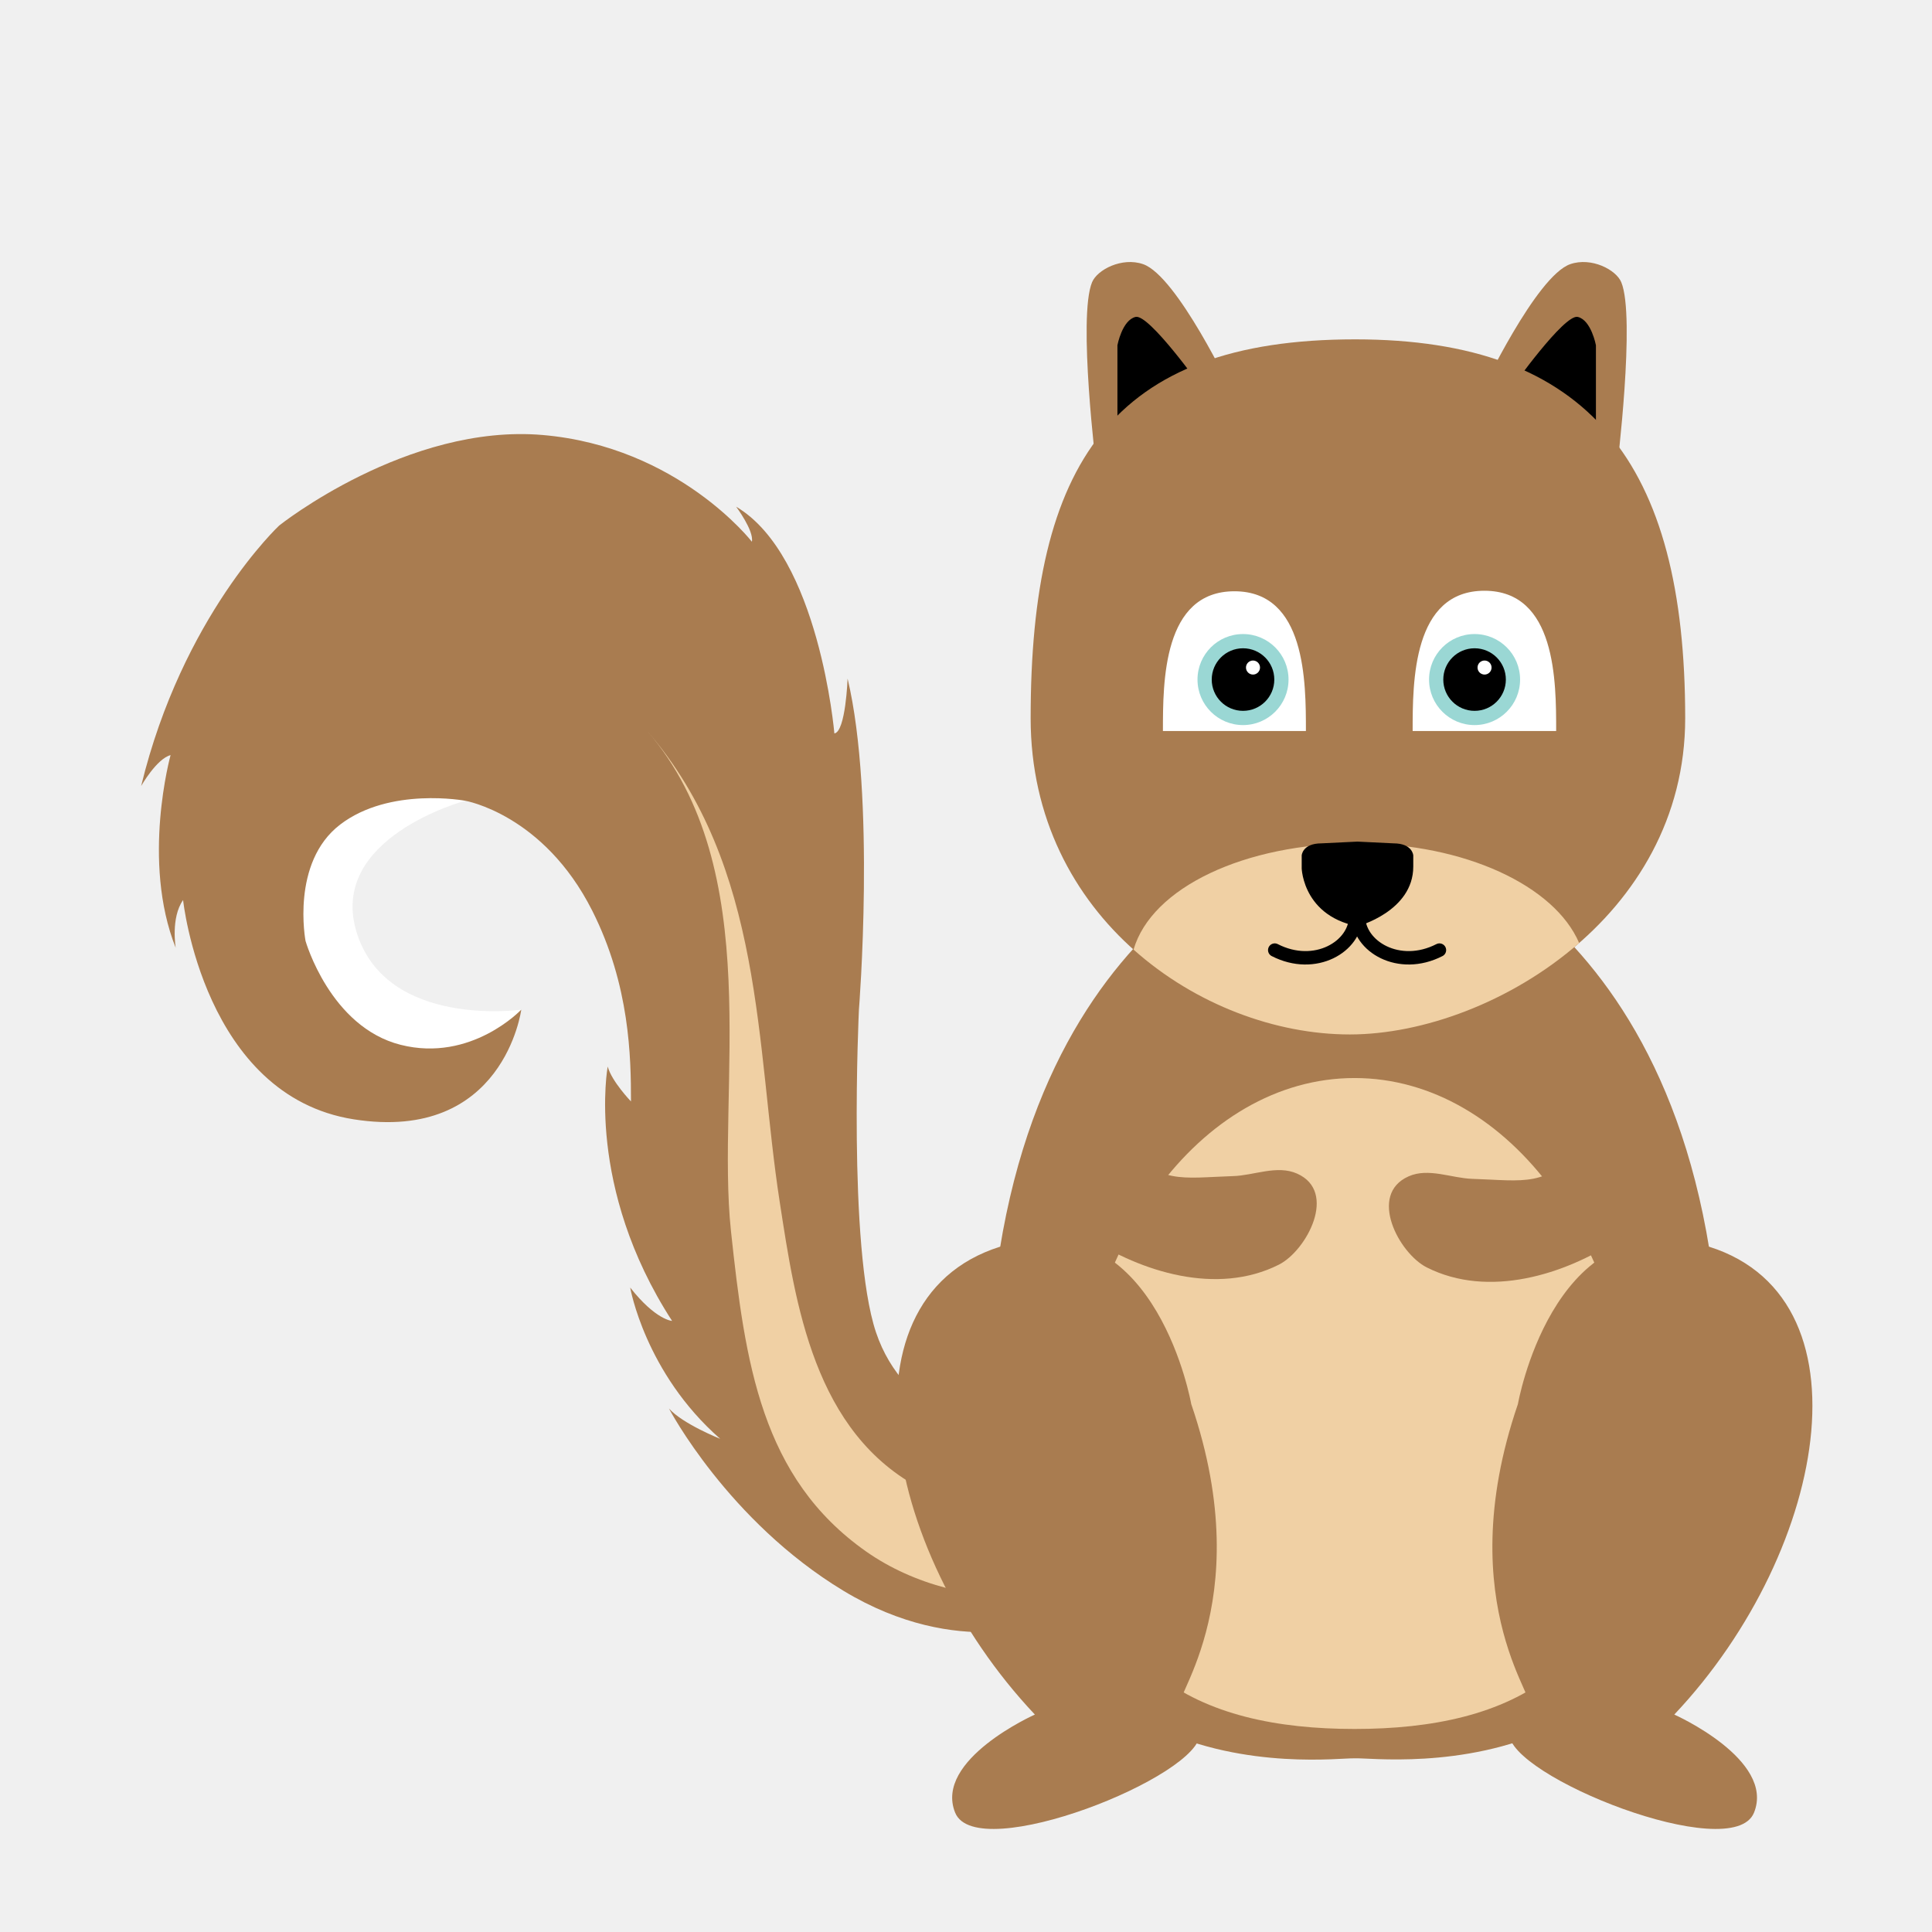
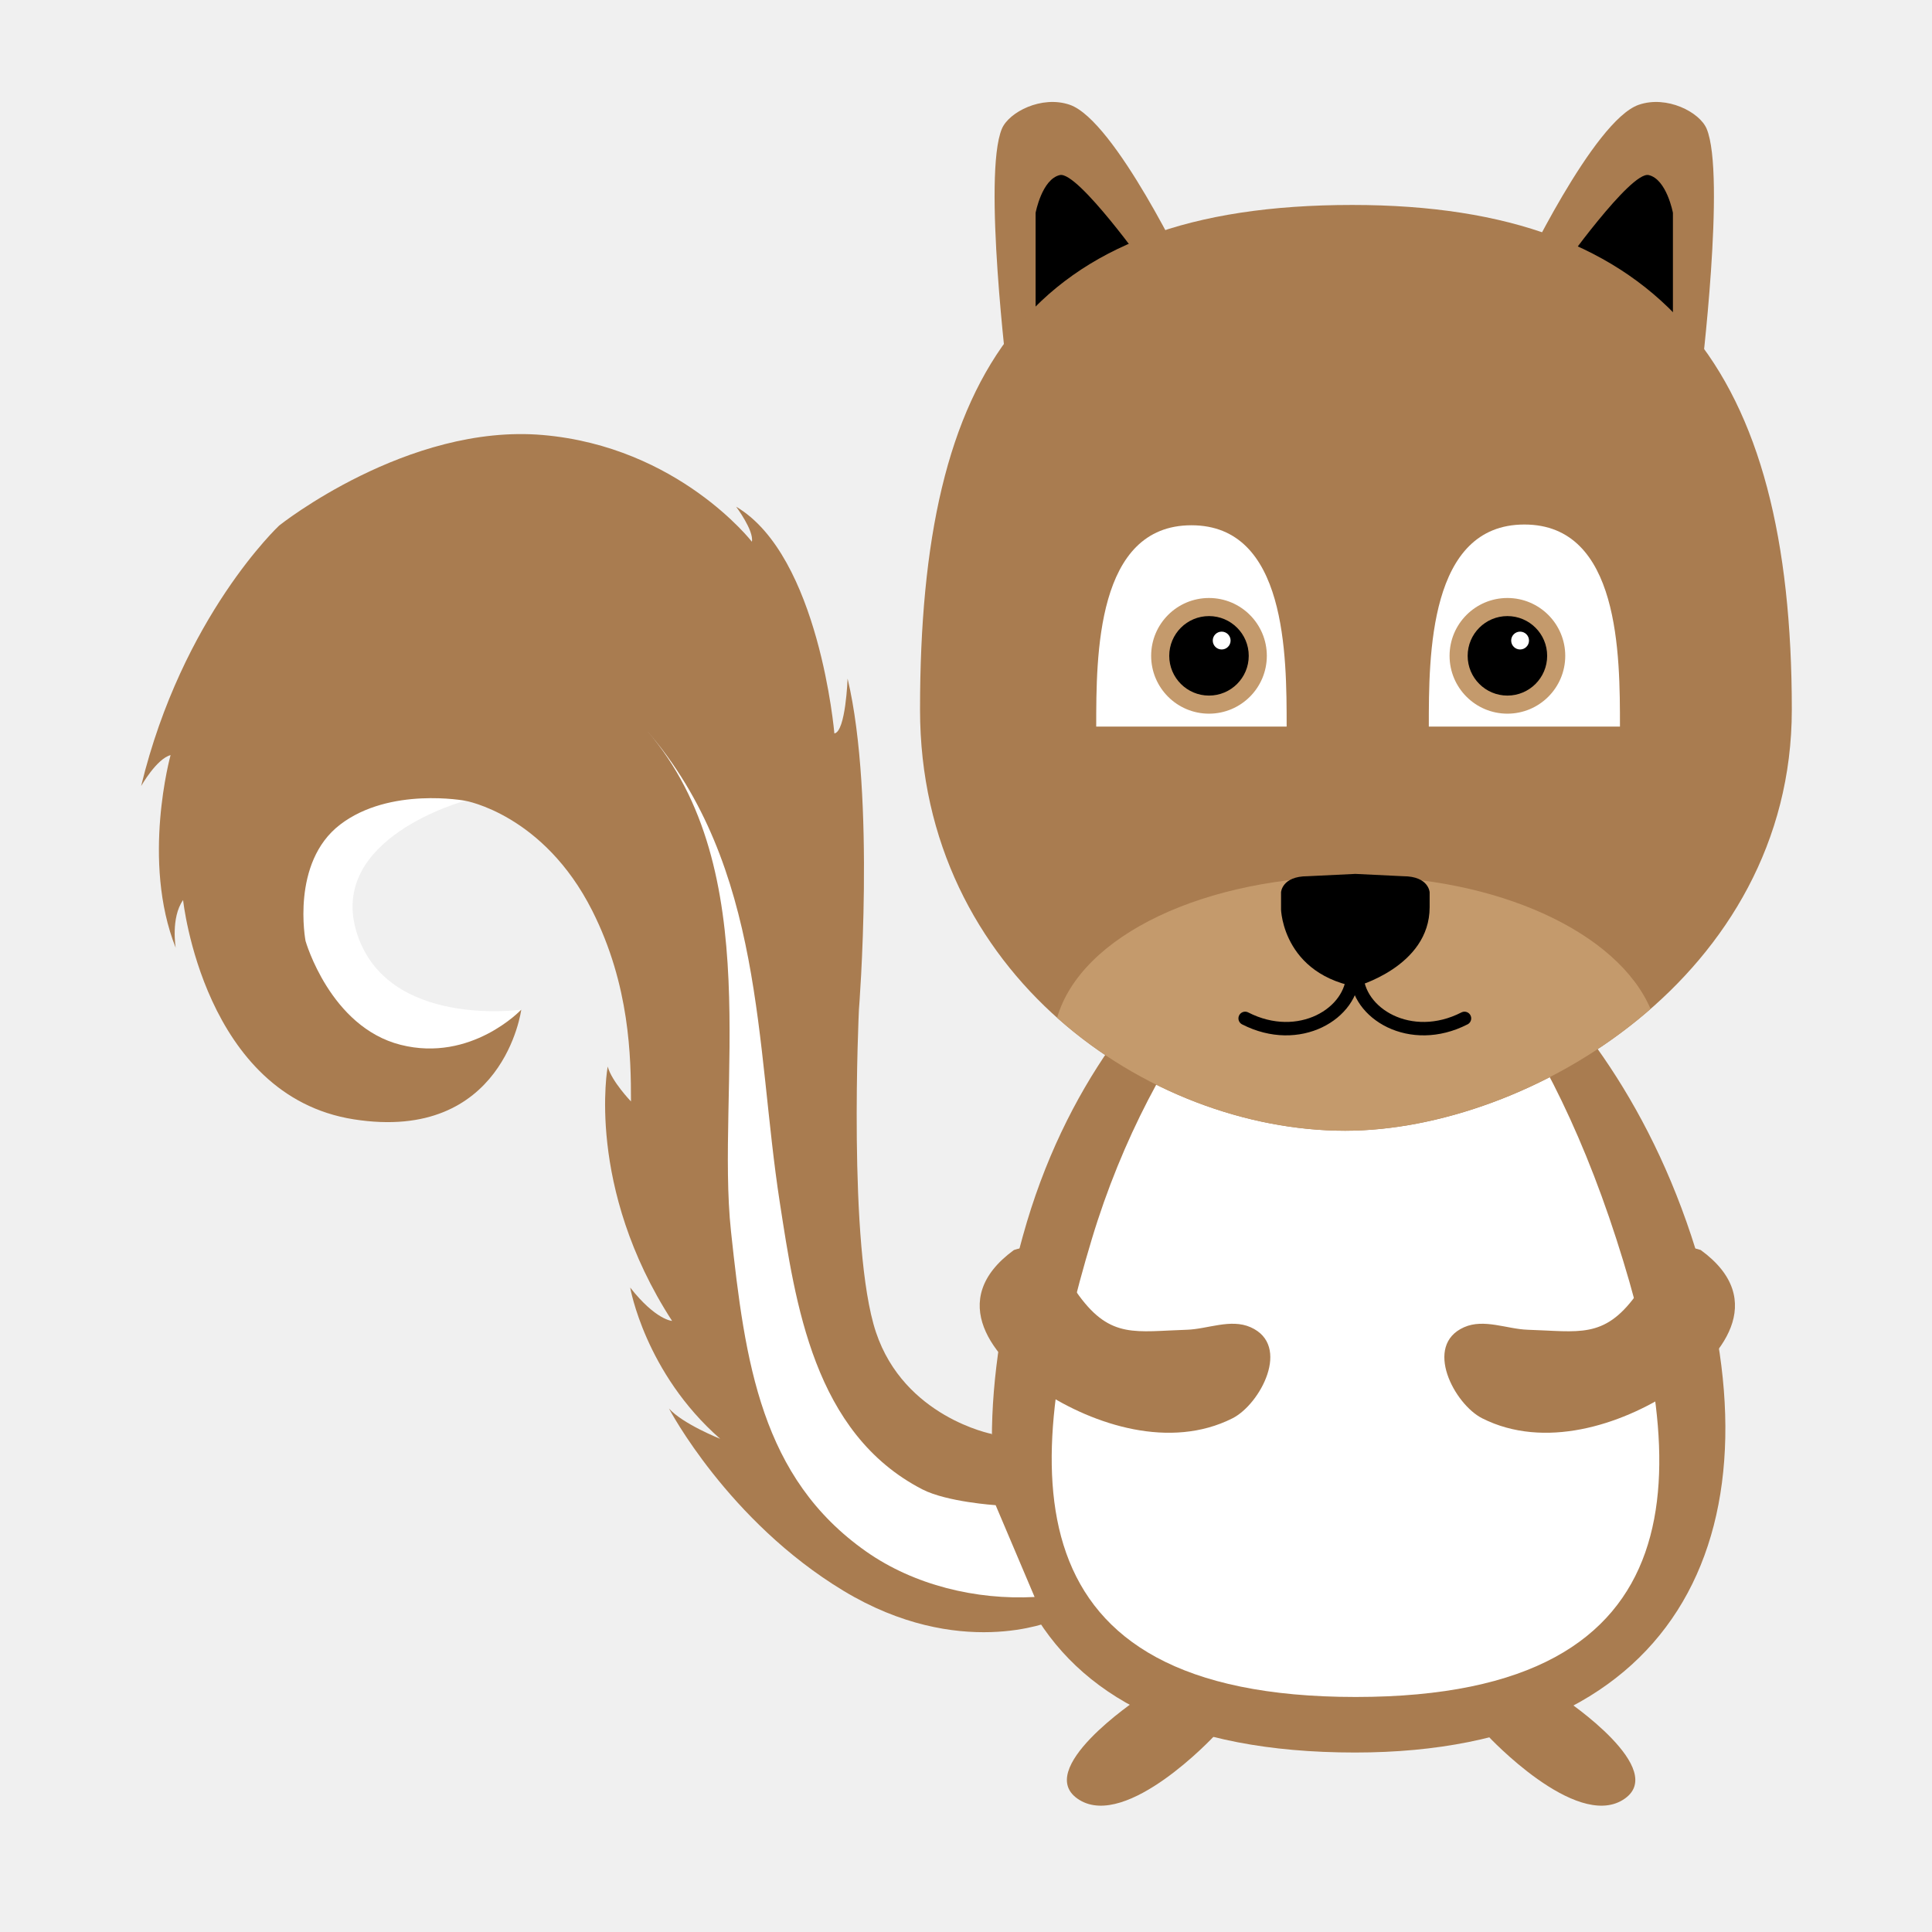
<svg xmlns="http://www.w3.org/2000/svg" version="1.1" id="Layer_1" x="0px" y="0px" width="576px" height="576px" viewBox="0 0 576 576" enable-background="new 0 0 576 576" xml:space="preserve">
-   <path fill="#A97C50" d="M512.971,407.878c-4.57-136.205-92.326-157.775-92.326-157.775h-16.374h-0.845h-16.371  c0,0-87.755,21.57-92.329,157.775c-4.409,131.437,101.593,115.965,109.122,116.349C411.433,523.686,517.381,539.315,512.971,407.878  z" />
-   <path fill="#F0D0A4" d="M487.366,435.519c0,63.02-37.395,79.948-83.517,79.948c-46.126,0-83.513-16.928-83.513-79.948  c0-63.024,37.387-114.117,83.513-114.117C449.971,321.402,487.366,372.495,487.366,435.519z" />
-   <path fill="#A97C50" d="M-45.489,264.43c28.309,85.52-1.745,154.005-100.235,154.005c-103.632,0-123.071-67.183-99.048-154.005  c9.366-33.849,24.949-89.617,41.671-107.327c27.871-29.517,57.089-27.166,57.089-27.166s30.966-0.841,57.351,25.467  C-70.68,173.33-57.598,227.849-45.489,264.43z" />
-   <path fill="#FFFFFF" d="M-67.829,265.363c21.711,67.255,27.123,136.51-77.728,136.51s-99.028-68.837-78.659-136.51  c18.014-59.849,53.325-110.87,75.506-111.993C-127.585,152.301-90.525,195.056-67.829,265.363z" />
-   <path fill="#C49A6C" d="M314.203,306.973" />
-   <path fill="#C49A6C" d="M313.743,309.867" />
-   <path fill="#C49A6C" d="M313.975,308.181" />
-   <path fill="#A97C50" d="M316.115,326.874c-20.468,14.935-6.163,32.473,8.393,42.022c15.566,10.212,38.273,17.472,56.759,8.149  c8.304-4.188,17.642-21.747,5.417-27.161c-5.946-2.633-12.821,0.562-19.007,0.753c-15.216,0.47-22.646,2.764-32.136-10.149  C330.686,333.882,327.047,323.111,316.115,326.874z" />
-   <path fill="#FFFFFF" d="M155.407,301.022c0,0-39.956,5.654-49.003-22.798c-9.047-28.453,32.289-39.492,32.289-39.492l-17.899-27.948  L71.39,256.132l13.91,49.622l25.901,15.828l25.901-2.878L155.407,301.022z" />
+   <path fill="#A97C50" d="M504.239,368.486c28.309,85.52-1.745,154.005-100.235,154.005c-103.632,0-123.071-67.183-99.048-154.005  c24.976-90.263,99.295-115.795,99.295-115.795S474.36,278.223,504.239,368.486z" />
+   <path fill="#FFFFFF" d="M481.898,369.42c21.711,67.255,27.123,136.51-77.728,136.51s-99.028-68.837-78.659-136.51  c18.014-59.849,56.409-103.508,78.59-104.631C425.226,263.719,459.203,299.112,481.898,369.42z" />
+   <path fill="#A97C50" d="M300.435,112.845c0,0-7.489-60.69-1.742-74.446c2.076-4.97,11.862-10.041,20.237-7.163  c13.52,4.648,35.281,50.68,35.281,50.68L300.435,112.845z" />
+   <path d="M308.753,100.479V63.45c0,0,1.864-10.002,7.221-11.256c5.357-1.254,26.176,28.078,26.176,28.078L308.753,100.479z" />
+   <path fill="#A97C50" d="M507.077,112.845c0,0,7.489-60.69,1.742-74.446c-2.076-4.97-11.862-10.041-20.237-7.163  c-13.52,4.648-35.281,50.68-35.281,50.68L507.077,112.845z" />
+   <path d="M498.759,100.479V63.45c0,0-1.864-10.002-7.22-11.256c-5.357-1.254-26.176,28.078-26.176,28.078L498.759,100.479z" />
+   <path fill="#A97C50" d="M534.205,211.564c0,79.197-78.133,125.552-133.168,125.552c-58.192,0-126.741-46.355-126.741-125.552  c0-101.071,32.034-150.46,128.857-150.46C496.468,61.104,534.205,110.493,534.205,211.564z" />
+   <g>
+     <path fill="#C49A6C" d="M492.092,300.797" />
+     <path fill="#C49A6C" d="M315.162,303.424c24.502,21.879,56.505,33.692,85.875,33.692c28.868,0,64.086-12.761,91.055-36.319   c-9.7-22.711-45.401-39.564-87.967-39.564C359.216,261.233,322.313,278.816,315.162,303.424   C315.277,303.03,315.033,303.814,315.162,303.424z" />
+     <path fill="#C49A6C" d="M314.203,306.973" />
+     <path fill="#C49A6C" d="M313.743,309.867" />
+     <path fill="#C49A6C" d="M313.975,308.181" />
+   </g>
+   <path d="M418.351,261.233l-14.274-0.693l-14.274,0.693c-7.638,0-7.877,4.79-7.877,4.79v5.195c0-2.784-1.055,18.392,22.151,22.948  c0,0,22.151-5.874,22.151-23.699v-4.444C426.228,266.023,425.989,261.233,418.351,261.233z" />
+   <path fill="none" stroke="#000000" stroke-width="4" stroke-linecap="round" stroke-miterlimit="10" d="M404.482,290.197  c0,11.966,16.07,21.65,32.139,13.421" />
+   <path fill="#A97C50" d="M302.279,372.685c-20.468,14.935-6.163,32.473,8.393,42.022c15.566,10.212,38.273,17.472,56.759,8.149  c8.304-4.188,17.642-21.747,5.417-27.161c-5.946-2.633-12.821,0.562-19.007,0.753c-15.216,0.47-22.646,2.764-32.136-10.149  C316.849,379.693,313.211,368.922,302.279,372.685z" />
+   <path fill="#A97C50" d="M443.687,517.625c0,0,25.912,27.826,40.167,18.978c14.254-8.848-17.34-29.963-17.34-29.963L443.687,517.625z  " />
+   <path fill="#A97C50" d="M361.94,517.625c0,0-25.912,27.826-40.167,18.978c-14.254-8.848,17.34-29.963,17.34-29.963L361.94,517.625z" />
+   <path fill="#FFFFFF" d="M155.407,301.022c0,0-39.956,5.654-49.003-22.798c-9.047-28.453,32.289-39.492,32.289-39.492l-17.899-27.948  l-49.404,45.348l13.91,49.622l25.901,15.828l25.901-2.878L155.407,301.022z" />
  <path fill="#A97C50" d="M295.723,427.523c0,0-26.13-5.031-34.577-30.372s-5.068-96.13-5.068-96.13s5.068-63.233-3.379-98.709  c0,0-0.563,15.819-3.942,16.356c0,0-4.505-52.959-29.282-67.6c0,0,5.348,7.147,4.69,10.438c0,0-21.938-28.3-62.303-31.81  s-78.624,26.981-78.624,26.981s-28.871,26.986-41.156,77.662c0,0,4.607-8.117,8.775-9.214c0,0-8.775,31.59,1.536,57.477  c0,0-1.536-8.994,2.194-14.26c0,0,6.143,58.354,50.896,65.374s49.924-32.696,49.924-32.696s-14.919,15.797-35.96,10.479  S91.092,280.53,91.092,280.53s-4.478-23.365,10.32-34.695c14.798-11.33,37.28-7.104,37.28-7.104s23.348,3.996,37.866,32.759  c11.236,22.259,11.56,43.71,11.56,56.889c0,0-5.78-6.012-6.937-10.405c0,0-6.705,35.839,19.191,75.839c0,0-4.856-0.231-12.486-9.942  c0,0,4.393,25.434,26.821,45.087c0,0-11.098-4.401-15.26-9.022c0,0,17.572,33.531,52.024,54.34  c34.451,20.81,62.08,9.017,62.08,9.017L295.723,427.523z" />
-   <path fill="#F0D0A4" d="M192.878,217.821c35.97,41.688,20.522,106.994,25.056,149.267c4.209,39.244,9.005,73.479,40.289,95.468  c14.31,10.058,32.843,14.499,50.226,13.563c-3.87-9.123-7.739-18.246-11.609-27.369c0,0-14.555-0.953-21.843-4.711  c-32.436-16.725-37.848-55.495-42.522-85.613C225.248,311.846,227.921,258.434,192.878,217.821z" />
-   <path fill="#A97C50" d="M490.535,327.698c20.468,14.935,6.163,32.473-8.393,42.022c-15.566,10.212-38.273,17.472-56.759,8.149  c-8.304-4.188-17.642-21.747-5.417-27.161c5.946-2.633,12.821,0.562,19.007,0.753c15.216,0.47,22.646,2.764,32.136-10.149  C475.965,334.705,479.603,323.934,490.535,327.698z" />
-   <path fill="#A97C50" d="M326.9,140.022c0,0-5.623-45.567-1.308-55.895c1.559-3.731,8.906-7.539,15.194-5.378  c10.151,3.489,26.49,38.051,26.49,38.051L326.9,140.022z" />
-   <path d="M333.145,130.737v-27.803c0,0,1.399-7.51,5.421-8.451s19.653,21.081,19.653,21.081L333.145,130.737z" />
-   <path fill="#A97C50" d="M482.049,140.022c0,0,5.623-45.567,1.308-55.895c-1.559-3.731-8.906-7.539-15.194-5.378  c-10.151,3.489-26.49,38.051-26.49,38.051L482.049,140.022z" />
-   <path d="M475.804,130.737v-27.803c0,0-1.399-7.51-5.421-8.451s-19.653,21.081-19.653,21.081L475.804,130.737z" />
-   <path fill="#A97C50" d="M502.418,214.142c0,59.463-58.663,94.266-99.985,94.266c-43.691,0-95.159-34.804-95.159-94.266  c0-75.886,24.051-112.968,96.748-112.968C474.084,101.174,502.418,138.256,502.418,214.142z" />
-   <path fill="#C49A6C" d="M470.799,281.139" />
-   <path fill="#F0D0A4" d="M337.957,283.111c18.396,16.427,42.425,25.297,64.476,25.297c21.675,0,48.117-9.581,68.366-27.269  c-7.283-17.052-34.088-29.705-66.047-29.705C371.033,251.434,343.326,264.636,337.957,283.111  C338.043,282.816,337.86,283.404,337.957,283.111z" />
-   <path d="M415.433,251.434l-10.717-0.52l-10.717,0.52c-5.735,0-5.914,3.597-5.914,3.597v3.9c0-2.09-0.792,13.809,16.631,17.229  c0,0,16.631-4.41,16.631-17.794v-3.336C421.347,255.031,421.167,251.434,415.433,251.434z" />
-   <path fill="none" stroke="#000000" stroke-width="4" stroke-linecap="round" stroke-miterlimit="10" d="M405.02,273.181  c0,8.985,12.065,16.255,24.131,10.077" />
-   <path fill="#FFFFFF" d="M346.711,217.945c0-14.7,0-41.665,21.314-41.665s21.314,26.966,21.314,41.665H346.711z" />
-   <circle fill="#9AD7D4" cx="370.589" cy="202.603" r="13.57" />
-   <circle cx="370.589" cy="202.603" r="9.327" />
-   <circle fill="#FFFFFF" cx="373.564" cy="199.019" r="2.092" />
-   <path fill="#FFFFFF" d="M421.162,217.945c0-14.755,0-41.82,21.393-41.82s21.393,27.065,21.393,41.82H421.162z" />
-   <circle fill="#9AD7D4" cx="439.624" cy="202.603" r="13.57" />
-   <circle cx="439.624" cy="202.603" r="9.327" />
-   <circle fill="#FFFFFF" cx="442.599" cy="199.019" r="2.092" />
-   <path fill="none" stroke="#000000" stroke-width="4" stroke-linecap="round" stroke-miterlimit="10" d="M404.177,273.181  c0,8.985-12.065,16.255-24.131,10.077" />
-   <g>
-     <g>
-       <g>
-         <path fill="#A97C50" d="M404.846,253.751" />
-       </g>
-     </g>
-   </g>
-   <g>
-     <path fill="#A97C50" d="M355.154,418.609c0,0-10.047-57.304-52.105-48.211c-54.974,11.884-41.136,91.413,5.486,140.775   c0,0-30.167,13.441-23.769,29.252c6.398,15.81,73.611-10.972,73.005-23.766c0,0,0.126-9.145-5.36-8.229   C346.929,509.342,375.951,479.365,355.154,418.609z" />
-     <path fill="#A97C50" d="M452.544,418.609c0,0,10.044-57.304,52.105-48.211c54.974,11.884,41.136,91.413-5.483,140.775   c0,0,30.164,13.441,23.766,29.252c-6.398,15.81-73.614-10.972-73.005-23.766c0,0-0.126-9.145,5.361-8.229   C460.77,509.342,431.747,479.365,452.544,418.609z" />
-   </g>
-   <g>
-     <g>
-       <path fill="#B18C62" d="M691.383,324.629c0,0-52.588,61.678-4.883,79.616c0,0,32.404,8.638,37.887-57.179L691.383,324.629z" />
-       <path fill="#C3996C" d="M691.383,319.139c0,0-52.588,61.678-4.883,79.616c0,0,32.404,8.639,37.887-57.179L691.383,319.139z" />
-     </g>
-     <g>
-       <path fill="#B18C62" d="M857.854,324.629c0,0,52.589,61.678,4.883,79.616c0,0-32.404,8.638-37.887-57.179L857.854,324.629z" />
-       <path fill="#C3996C" d="M857.854,319.139c0,0,52.589,61.678,4.883,79.616c0,0-32.404,8.639-37.887-57.179L857.854,319.139z" />
-     </g>
-   </g>
+   <path fill="#FFFFFF" d="M192.878,217.821c35.97,41.688,20.522,106.994,25.056,149.267c4.209,39.244,9.005,73.479,40.289,95.468  c14.31,10.058,32.843,14.499,50.226,13.563c-3.87-9.123-7.739-18.246-11.609-27.369c0,0-14.555-0.953-21.843-4.711  c-32.436-16.725-37.848-55.495-42.522-85.613C225.248,311.846,227.921,258.434,192.878,217.821z" />
+   <path fill="#FFFFFF" d="M326.822,216.629c0-21.179,0-60.028,28.387-60.028c28.387,0,28.387,38.849,28.387,60.028H326.822z" />
+   <circle fill="#C49A6C" cx="360.444" cy="195.528" r="17.244" />
+   <circle cx="360.444" cy="195.528" r="11.851" />
+   <circle fill="#FFFFFF" cx="364.225" cy="190.974" r="2.658" />
+   <path fill="#FFFFFF" d="M425.982,216.629c0-21.258,0-60.251,28.493-60.251c28.493,0,28.493,38.993,28.493,60.251H425.982z" />
+   <circle fill="#C49A6C" cx="449.414" cy="195.528" r="17.244" />
+   <circle cx="449.414" cy="195.528" r="11.851" />
+   <circle fill="#FFFFFF" cx="453.195" cy="190.974" r="2.658" />
+   <path fill="#A97C50" d="M507.064,372.685c20.468,14.935,6.163,32.473-8.393,42.022c-15.566,10.212-38.273,17.472-56.759,8.149  c-8.304-4.188-17.642-21.747-5.417-27.161c5.946-2.633,12.821,0.562,19.007,0.753c15.216,0.47,22.646,2.764,32.136-10.149  C492.494,379.693,496.133,368.922,507.064,372.685z" />
+   <path fill="none" stroke="#000000" stroke-width="4" stroke-linecap="round" stroke-miterlimit="10" d="M403.359,290.197  c0,11.966-16.07,21.65-32.139,13.421" />
</svg>
